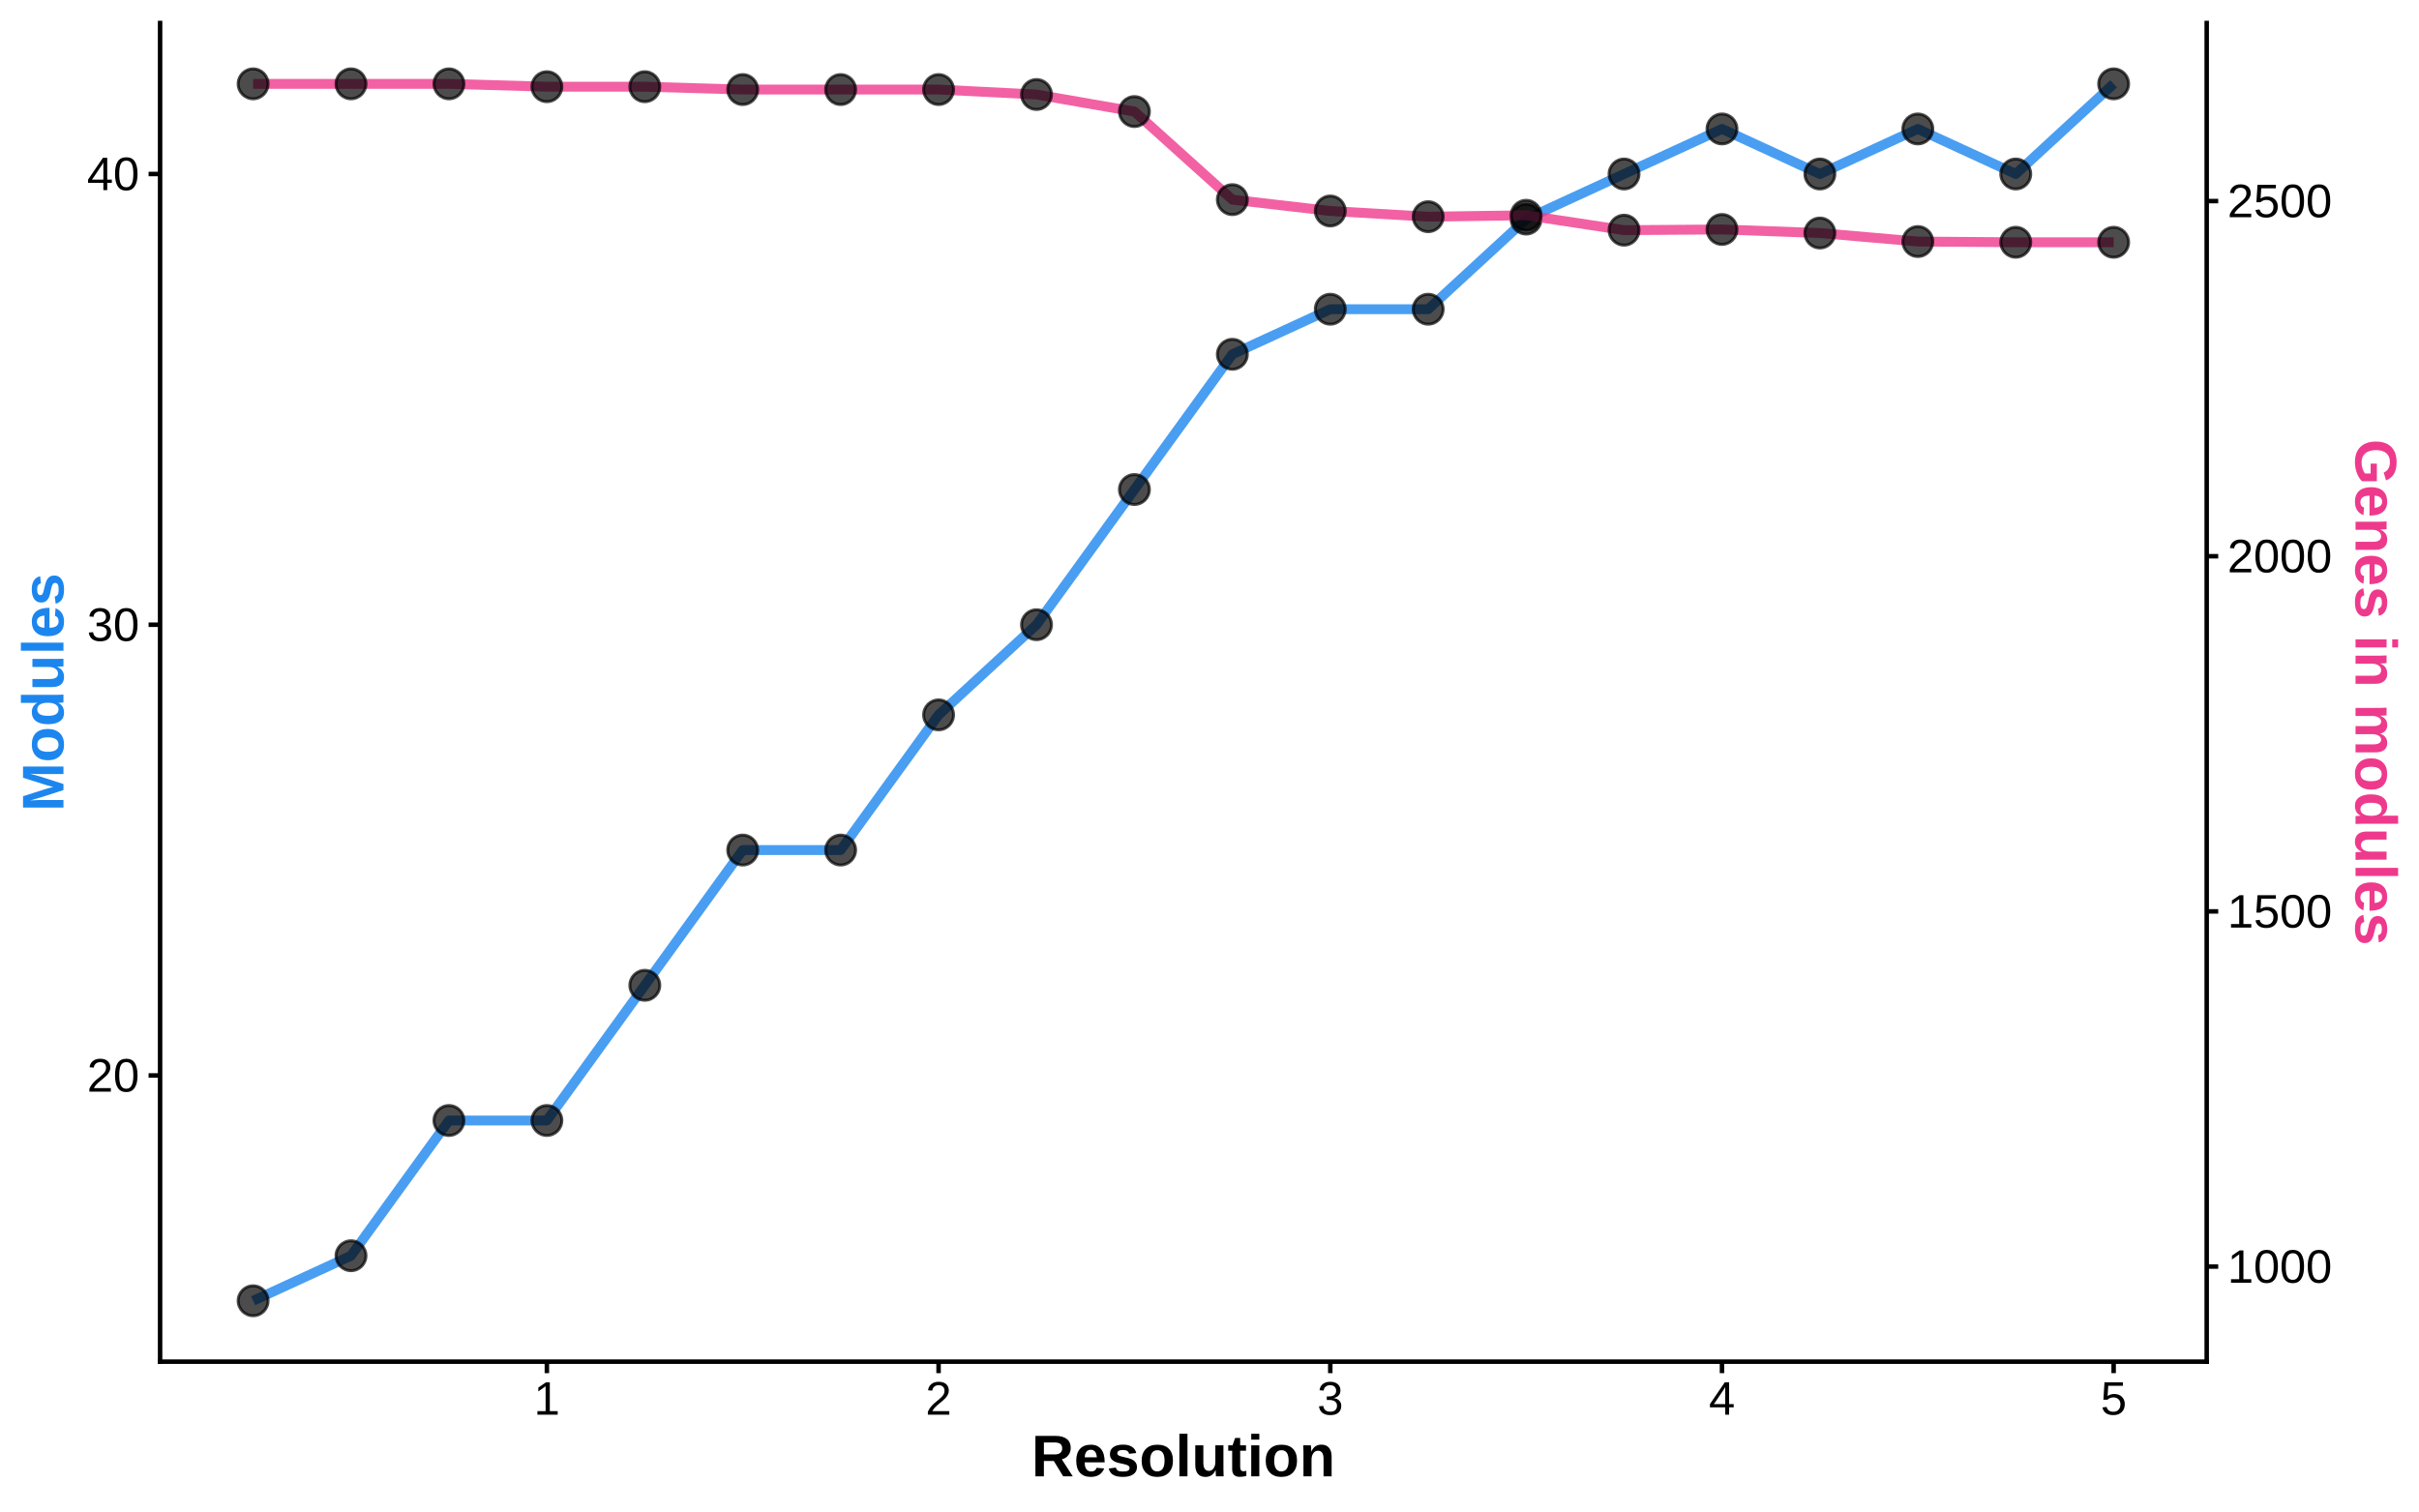
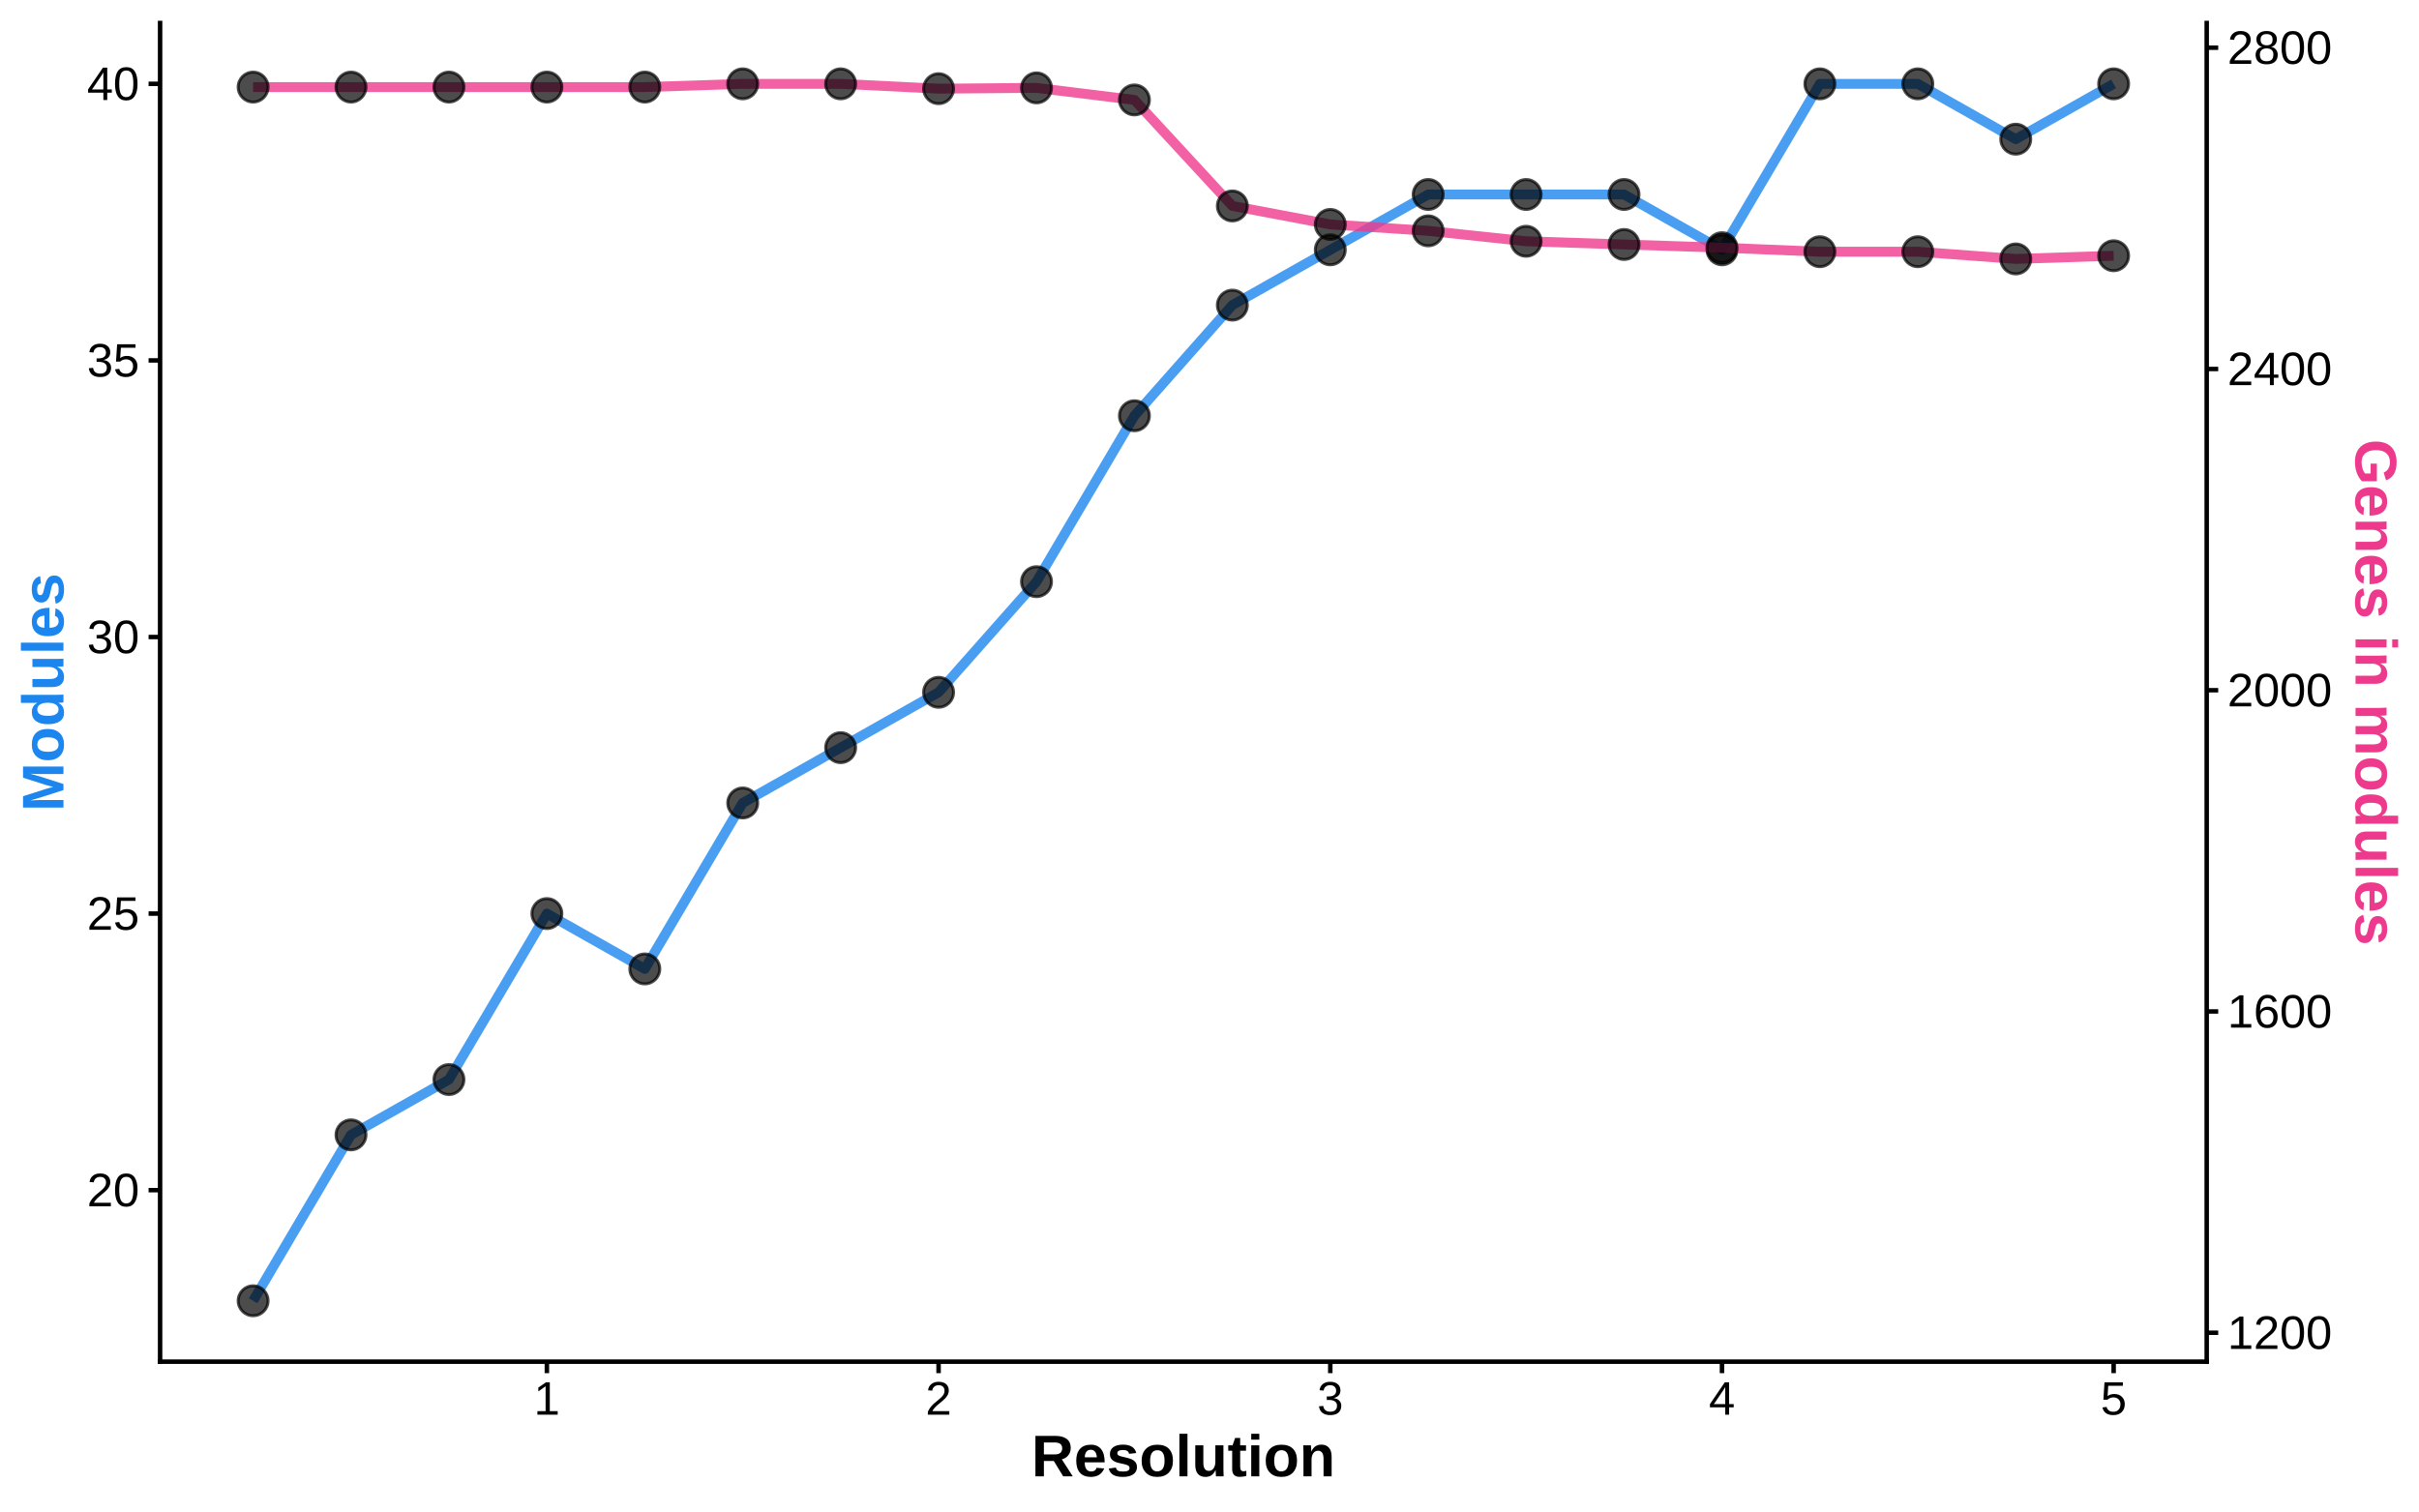
<svg xmlns="http://www.w3.org/2000/svg" width="576.00pt" height="360.00pt" viewBox="0 0 576.00 360.00">
  <g class="svglite">
    <defs>
      <style type="text/css">
    .svglite line, .svglite polyline, .svglite polygon, .svglite path, .svglite rect, .svglite circle {
      fill: none;
      stroke: #000000;
      stroke-linecap: round;
      stroke-linejoin: round;
      stroke-miterlimit: 10.00;
    }
    .svglite text {
      white-space: pre;
    }
    .svglite g.glyphgroup path {
      fill: inherit;
      stroke: none;
    }
  </style>
    </defs>
    <rect width="100%" height="100%" style="stroke: none; fill: #FFFFFF;" />
    <defs>
      <clipPath id="cpMC4wMHw1NzYuMDB8MC4wMHwzNjAuMDA=">
        <rect x="0.00" y="0.00" width="576.00" height="360.00" />
      </clipPath>
    </defs>
    <g clip-path="url(#cpMC4wMHw1NzYuMDB8MC4wMHwzNjAuMDA=)">
      <rect x="-0" y="0.00" width="576.00" height="360.00" style="stroke-width: 1.07; stroke: #FFFFFF; fill: #FFFFFF;" />
    </g>
    <defs>
      <clipPath id="cpMzguMTJ8NTI1LjQ1fDUuNDh8MzI0LjMx">
        <rect x="38.12" y="5.48" width="487.33" height="318.83" />
      </clipPath>
    </defs>
    <g clip-path="url(#cpMzguMTJ8NTI1LjQ1fDUuNDh8MzI0LjMx)">
      <rect x="38.12" y="5.48" width="487.33" height="318.83" style="stroke-width: 1.07; stroke: none; fill: #FFFFFF;" />
-       <polyline points="60.27,309.81 83.58,299.08 106.90,266.87 130.22,266.87 153.54,234.67 176.85,202.46 200.17,202.46 223.49,170.26 246.81,148.79 270.12,116.59 293.44,84.38 316.76,73.65 340.07,73.65 363.39,52.18 386.71,41.44 410.03,30.71 433.34,41.44 456.66,30.71 479.98,41.44 503.29,19.97 " style="stroke-width: 2.35; stroke: #1C86EE; stroke-opacity: 0.80; stroke-linecap: butt;" />
+       <polyline points="60.27,309.81 83.58,270.29 106.90,257.12 130.22,217.59 153.54,230.77 176.85,191.24 200.17,178.07 223.49,164.89 246.81,138.54 270.12,99.02 293.44,72.67 316.76,59.50 340.07,46.32 363.39,46.32 386.71,46.32 410.03,59.50 433.34,19.97 456.66,19.97 479.98,33.15 503.29,19.97 " style="stroke-width: 2.35; stroke: #1C86EE; stroke-opacity: 0.80; stroke-linecap: butt;" />
      <circle cx="60.27" cy="309.81" r="3.56" style="stroke-width: 0.71; stroke: #000000; stroke-opacity: 0.70; fill: #000000; fill-opacity: 0.70;" />
-       <circle cx="83.58" cy="299.08" r="3.56" style="stroke-width: 0.71; stroke: #000000; stroke-opacity: 0.70; fill: #000000; fill-opacity: 0.70;" />
-       <circle cx="106.90" cy="266.87" r="3.56" style="stroke-width: 0.71; stroke: #000000; stroke-opacity: 0.70; fill: #000000; fill-opacity: 0.70;" />
-       <circle cx="130.22" cy="266.87" r="3.56" style="stroke-width: 0.71; stroke: #000000; stroke-opacity: 0.70; fill: #000000; fill-opacity: 0.70;" />
-       <circle cx="153.54" cy="234.67" r="3.56" style="stroke-width: 0.71; stroke: #000000; stroke-opacity: 0.70; fill: #000000; fill-opacity: 0.70;" />
-       <circle cx="176.85" cy="202.46" r="3.56" style="stroke-width: 0.71; stroke: #000000; stroke-opacity: 0.70; fill: #000000; fill-opacity: 0.70;" />
-       <circle cx="200.17" cy="202.46" r="3.56" style="stroke-width: 0.71; stroke: #000000; stroke-opacity: 0.70; fill: #000000; fill-opacity: 0.70;" />
-       <circle cx="223.49" cy="170.26" r="3.56" style="stroke-width: 0.71; stroke: #000000; stroke-opacity: 0.70; fill: #000000; fill-opacity: 0.70;" />
-       <circle cx="246.81" cy="148.79" r="3.56" style="stroke-width: 0.71; stroke: #000000; stroke-opacity: 0.70; fill: #000000; fill-opacity: 0.70;" />
-       <circle cx="270.12" cy="116.59" r="3.56" style="stroke-width: 0.71; stroke: #000000; stroke-opacity: 0.70; fill: #000000; fill-opacity: 0.70;" />
-       <circle cx="293.44" cy="84.38" r="3.56" style="stroke-width: 0.71; stroke: #000000; stroke-opacity: 0.70; fill: #000000; fill-opacity: 0.70;" />
-       <circle cx="316.76" cy="73.65" r="3.56" style="stroke-width: 0.71; stroke: #000000; stroke-opacity: 0.70; fill: #000000; fill-opacity: 0.70;" />
-       <circle cx="340.07" cy="73.65" r="3.56" style="stroke-width: 0.71; stroke: #000000; stroke-opacity: 0.70; fill: #000000; fill-opacity: 0.70;" />
-       <circle cx="363.39" cy="52.18" r="3.56" style="stroke-width: 0.71; stroke: #000000; stroke-opacity: 0.70; fill: #000000; fill-opacity: 0.70;" />
-       <circle cx="386.71" cy="41.44" r="3.56" style="stroke-width: 0.71; stroke: #000000; stroke-opacity: 0.70; fill: #000000; fill-opacity: 0.70;" />
-       <circle cx="410.03" cy="30.71" r="3.56" style="stroke-width: 0.71; stroke: #000000; stroke-opacity: 0.70; fill: #000000; fill-opacity: 0.70;" />
-       <circle cx="433.34" cy="41.44" r="3.56" style="stroke-width: 0.71; stroke: #000000; stroke-opacity: 0.70; fill: #000000; fill-opacity: 0.70;" />
-       <circle cx="456.66" cy="30.71" r="3.56" style="stroke-width: 0.71; stroke: #000000; stroke-opacity: 0.70; fill: #000000; fill-opacity: 0.70;" />
-       <circle cx="479.98" cy="41.44" r="3.56" style="stroke-width: 0.71; stroke: #000000; stroke-opacity: 0.70; fill: #000000; fill-opacity: 0.70;" />
+       <circle cx="83.58" cy="270.29" r="3.56" style="stroke-width: 0.71; stroke: #000000; stroke-opacity: 0.70; fill: #000000; fill-opacity: 0.70;" />
+       <circle cx="106.90" cy="257.12" r="3.56" style="stroke-width: 0.71; stroke: #000000; stroke-opacity: 0.70; fill: #000000; fill-opacity: 0.70;" />
+       <circle cx="130.22" cy="217.59" r="3.56" style="stroke-width: 0.71; stroke: #000000; stroke-opacity: 0.70; fill: #000000; fill-opacity: 0.70;" />
+       <circle cx="153.54" cy="230.77" r="3.56" style="stroke-width: 0.71; stroke: #000000; stroke-opacity: 0.70; fill: #000000; fill-opacity: 0.70;" />
+       <circle cx="176.85" cy="191.24" r="3.56" style="stroke-width: 0.71; stroke: #000000; stroke-opacity: 0.70; fill: #000000; fill-opacity: 0.70;" />
+       <circle cx="200.17" cy="178.07" r="3.56" style="stroke-width: 0.71; stroke: #000000; stroke-opacity: 0.70; fill: #000000; fill-opacity: 0.70;" />
+       <circle cx="223.49" cy="164.89" r="3.56" style="stroke-width: 0.71; stroke: #000000; stroke-opacity: 0.70; fill: #000000; fill-opacity: 0.70;" />
+       <circle cx="246.81" cy="138.54" r="3.56" style="stroke-width: 0.71; stroke: #000000; stroke-opacity: 0.70; fill: #000000; fill-opacity: 0.70;" />
+       <circle cx="270.12" cy="99.02" r="3.56" style="stroke-width: 0.71; stroke: #000000; stroke-opacity: 0.70; fill: #000000; fill-opacity: 0.70;" />
+       <circle cx="293.44" cy="72.67" r="3.56" style="stroke-width: 0.71; stroke: #000000; stroke-opacity: 0.70; fill: #000000; fill-opacity: 0.70;" />
+       <circle cx="316.76" cy="59.50" r="3.56" style="stroke-width: 0.71; stroke: #000000; stroke-opacity: 0.70; fill: #000000; fill-opacity: 0.70;" />
+       <circle cx="340.07" cy="46.32" r="3.56" style="stroke-width: 0.71; stroke: #000000; stroke-opacity: 0.70; fill: #000000; fill-opacity: 0.70;" />
+       <circle cx="363.39" cy="46.32" r="3.56" style="stroke-width: 0.71; stroke: #000000; stroke-opacity: 0.70; fill: #000000; fill-opacity: 0.70;" />
+       <circle cx="386.71" cy="46.32" r="3.56" style="stroke-width: 0.71; stroke: #000000; stroke-opacity: 0.70; fill: #000000; fill-opacity: 0.70;" />
+       <circle cx="410.03" cy="59.50" r="3.56" style="stroke-width: 0.71; stroke: #000000; stroke-opacity: 0.70; fill: #000000; fill-opacity: 0.70;" />
+       <circle cx="433.34" cy="19.97" r="3.56" style="stroke-width: 0.71; stroke: #000000; stroke-opacity: 0.70; fill: #000000; fill-opacity: 0.70;" />
+       <circle cx="456.66" cy="19.97" r="3.56" style="stroke-width: 0.71; stroke: #000000; stroke-opacity: 0.70; fill: #000000; fill-opacity: 0.70;" />
+       <circle cx="479.98" cy="33.15" r="3.56" style="stroke-width: 0.71; stroke: #000000; stroke-opacity: 0.70; fill: #000000; fill-opacity: 0.70;" />
      <circle cx="503.29" cy="19.97" r="3.56" style="stroke-width: 0.71; stroke: #000000; stroke-opacity: 0.70; fill: #000000; fill-opacity: 0.70;" />
-       <polyline points="60.27,19.97 83.58,19.97 106.90,19.97 130.22,20.65 153.54,20.65 176.85,21.33 200.17,21.33 223.49,21.33 246.81,22.51 270.12,26.57 293.44,47.55 316.76,50.25 340.07,51.61 363.39,51.27 386.71,54.82 410.03,54.65 433.34,55.50 456.66,57.53 479.98,57.70 503.29,57.70 " style="stroke-width: 2.35; stroke: #EE3A8C; stroke-opacity: 0.80; stroke-linecap: butt;" />
-       <circle cx="60.27" cy="19.97" r="3.56" style="stroke-width: 0.71; stroke: #000000; stroke-opacity: 0.70; fill: #000000; fill-opacity: 0.70;" />
-       <circle cx="83.58" cy="19.97" r="3.56" style="stroke-width: 0.71; stroke: #000000; stroke-opacity: 0.70; fill: #000000; fill-opacity: 0.70;" />
-       <circle cx="106.90" cy="19.97" r="3.56" style="stroke-width: 0.71; stroke: #000000; stroke-opacity: 0.70; fill: #000000; fill-opacity: 0.70;" />
-       <circle cx="130.22" cy="20.65" r="3.56" style="stroke-width: 0.71; stroke: #000000; stroke-opacity: 0.70; fill: #000000; fill-opacity: 0.70;" />
-       <circle cx="153.54" cy="20.65" r="3.56" style="stroke-width: 0.71; stroke: #000000; stroke-opacity: 0.70; fill: #000000; fill-opacity: 0.70;" />
-       <circle cx="176.85" cy="21.33" r="3.56" style="stroke-width: 0.71; stroke: #000000; stroke-opacity: 0.70; fill: #000000; fill-opacity: 0.70;" />
-       <circle cx="200.17" cy="21.33" r="3.56" style="stroke-width: 0.71; stroke: #000000; stroke-opacity: 0.70; fill: #000000; fill-opacity: 0.70;" />
-       <circle cx="223.49" cy="21.33" r="3.56" style="stroke-width: 0.71; stroke: #000000; stroke-opacity: 0.70; fill: #000000; fill-opacity: 0.70;" />
-       <circle cx="246.81" cy="22.51" r="3.56" style="stroke-width: 0.71; stroke: #000000; stroke-opacity: 0.70; fill: #000000; fill-opacity: 0.70;" />
-       <circle cx="270.12" cy="26.57" r="3.56" style="stroke-width: 0.71; stroke: #000000; stroke-opacity: 0.70; fill: #000000; fill-opacity: 0.70;" />
-       <circle cx="293.44" cy="47.55" r="3.56" style="stroke-width: 0.71; stroke: #000000; stroke-opacity: 0.70; fill: #000000; fill-opacity: 0.70;" />
-       <circle cx="316.76" cy="50.25" r="3.56" style="stroke-width: 0.71; stroke: #000000; stroke-opacity: 0.70; fill: #000000; fill-opacity: 0.70;" />
-       <circle cx="340.07" cy="51.61" r="3.56" style="stroke-width: 0.71; stroke: #000000; stroke-opacity: 0.70; fill: #000000; fill-opacity: 0.70;" />
-       <circle cx="363.39" cy="51.27" r="3.56" style="stroke-width: 0.71; stroke: #000000; stroke-opacity: 0.70; fill: #000000; fill-opacity: 0.70;" />
-       <circle cx="386.71" cy="54.82" r="3.56" style="stroke-width: 0.71; stroke: #000000; stroke-opacity: 0.70; fill: #000000; fill-opacity: 0.70;" />
-       <circle cx="410.03" cy="54.65" r="3.56" style="stroke-width: 0.71; stroke: #000000; stroke-opacity: 0.70; fill: #000000; fill-opacity: 0.70;" />
-       <circle cx="433.34" cy="55.50" r="3.56" style="stroke-width: 0.71; stroke: #000000; stroke-opacity: 0.70; fill: #000000; fill-opacity: 0.70;" />
-       <circle cx="456.66" cy="57.53" r="3.56" style="stroke-width: 0.71; stroke: #000000; stroke-opacity: 0.70; fill: #000000; fill-opacity: 0.70;" />
-       <circle cx="479.98" cy="57.70" r="3.56" style="stroke-width: 0.71; stroke: #000000; stroke-opacity: 0.70; fill: #000000; fill-opacity: 0.70;" />
-       <circle cx="503.29" cy="57.70" r="3.56" style="stroke-width: 0.71; stroke: #000000; stroke-opacity: 0.70; fill: #000000; fill-opacity: 0.70;" />
+       <polyline points="60.27,20.74 83.58,20.74 106.90,20.74 130.22,20.74 153.54,20.74 176.85,19.97 200.17,19.97 223.49,21.12 246.81,20.93 270.12,23.80 293.44,49.05 316.76,53.45 340.07,54.98 363.39,57.46 386.71,58.23 410.03,58.99 433.34,59.95 456.66,59.95 479.98,61.67 503.29,60.91 " style="stroke-width: 2.35; stroke: #EE3A8C; stroke-opacity: 0.80; stroke-linecap: butt;" />
+       <circle cx="60.27" cy="20.74" r="3.56" style="stroke-width: 0.71; stroke: #000000; stroke-opacity: 0.70; fill: #000000; fill-opacity: 0.70;" />
+       <circle cx="83.58" cy="20.74" r="3.56" style="stroke-width: 0.71; stroke: #000000; stroke-opacity: 0.70; fill: #000000; fill-opacity: 0.70;" />
+       <circle cx="106.90" cy="20.74" r="3.56" style="stroke-width: 0.71; stroke: #000000; stroke-opacity: 0.70; fill: #000000; fill-opacity: 0.70;" />
+       <circle cx="130.22" cy="20.74" r="3.56" style="stroke-width: 0.71; stroke: #000000; stroke-opacity: 0.70; fill: #000000; fill-opacity: 0.70;" />
+       <circle cx="153.54" cy="20.74" r="3.56" style="stroke-width: 0.71; stroke: #000000; stroke-opacity: 0.70; fill: #000000; fill-opacity: 0.70;" />
+       <circle cx="176.85" cy="19.97" r="3.56" style="stroke-width: 0.71; stroke: #000000; stroke-opacity: 0.70; fill: #000000; fill-opacity: 0.70;" />
+       <circle cx="200.17" cy="19.97" r="3.56" style="stroke-width: 0.71; stroke: #000000; stroke-opacity: 0.70; fill: #000000; fill-opacity: 0.70;" />
+       <circle cx="223.49" cy="21.12" r="3.56" style="stroke-width: 0.71; stroke: #000000; stroke-opacity: 0.70; fill: #000000; fill-opacity: 0.70;" />
+       <circle cx="246.81" cy="20.93" r="3.56" style="stroke-width: 0.71; stroke: #000000; stroke-opacity: 0.70; fill: #000000; fill-opacity: 0.70;" />
+       <circle cx="270.12" cy="23.80" r="3.56" style="stroke-width: 0.71; stroke: #000000; stroke-opacity: 0.70; fill: #000000; fill-opacity: 0.70;" />
+       <circle cx="293.44" cy="49.05" r="3.56" style="stroke-width: 0.71; stroke: #000000; stroke-opacity: 0.70; fill: #000000; fill-opacity: 0.70;" />
+       <circle cx="316.76" cy="53.45" r="3.56" style="stroke-width: 0.71; stroke: #000000; stroke-opacity: 0.70; fill: #000000; fill-opacity: 0.70;" />
+       <circle cx="340.07" cy="54.98" r="3.56" style="stroke-width: 0.71; stroke: #000000; stroke-opacity: 0.70; fill: #000000; fill-opacity: 0.70;" />
+       <circle cx="363.39" cy="57.46" r="3.56" style="stroke-width: 0.71; stroke: #000000; stroke-opacity: 0.70; fill: #000000; fill-opacity: 0.70;" />
+       <circle cx="386.71" cy="58.23" r="3.56" style="stroke-width: 0.71; stroke: #000000; stroke-opacity: 0.70; fill: #000000; fill-opacity: 0.70;" />
+       <circle cx="410.03" cy="58.99" r="3.56" style="stroke-width: 0.71; stroke: #000000; stroke-opacity: 0.70; fill: #000000; fill-opacity: 0.70;" />
+       <circle cx="433.34" cy="59.95" r="3.56" style="stroke-width: 0.71; stroke: #000000; stroke-opacity: 0.70; fill: #000000; fill-opacity: 0.70;" />
+       <circle cx="456.66" cy="59.95" r="3.56" style="stroke-width: 0.71; stroke: #000000; stroke-opacity: 0.70; fill: #000000; fill-opacity: 0.70;" />
+       <circle cx="479.98" cy="61.67" r="3.56" style="stroke-width: 0.71; stroke: #000000; stroke-opacity: 0.70; fill: #000000; fill-opacity: 0.70;" />
+       <circle cx="503.29" cy="60.91" r="3.56" style="stroke-width: 0.71; stroke: #000000; stroke-opacity: 0.70; fill: #000000; fill-opacity: 0.70;" />
    </g>
    <g clip-path="url(#cpMC4wMHw1NzYuMDB8MC4wMHwzNjAuMDA=)">
      <polyline points="38.12,324.31 38.12,5.48 " style="stroke-width: 1.07; stroke-linecap: square;" />
-       <text x="33.18" y="259.99" text-anchor="end" style="font-size: 11.20px; font-family: &quot;Liberation Sans&quot;;" textLength="12.44px" lengthAdjust="spacingAndGlyphs">20</text>
-       <text x="33.18" y="152.64" text-anchor="end" style="font-size: 11.20px; font-family: &quot;Liberation Sans&quot;;" textLength="12.44px" lengthAdjust="spacingAndGlyphs">30</text>
-       <text x="33.18" y="45.29" text-anchor="end" style="font-size: 11.20px; font-family: &quot;Liberation Sans&quot;;" textLength="12.44px" lengthAdjust="spacingAndGlyphs">40</text>
-       <polyline points="35.38,256.14 38.12,256.14 " style="stroke-width: 1.07; stroke-linecap: butt;" />
-       <polyline points="35.38,148.79 38.12,148.79 " style="stroke-width: 1.07; stroke-linecap: butt;" />
-       <polyline points="35.38,41.44 38.12,41.44 " style="stroke-width: 1.07; stroke-linecap: butt;" />
+       <text x="33.18" y="287.31" text-anchor="end" style="font-size: 11.20px; font-family: &quot;Liberation Sans&quot;;" textLength="12.44px" lengthAdjust="spacingAndGlyphs">20</text>
+       <text x="33.18" y="221.44" text-anchor="end" style="font-size: 11.20px; font-family: &quot;Liberation Sans&quot;;" textLength="12.44px" lengthAdjust="spacingAndGlyphs">25</text>
+       <text x="33.18" y="155.57" text-anchor="end" style="font-size: 11.20px; font-family: &quot;Liberation Sans&quot;;" textLength="12.44px" lengthAdjust="spacingAndGlyphs">30</text>
+       <text x="33.18" y="89.69" text-anchor="end" style="font-size: 11.20px; font-family: &quot;Liberation Sans&quot;;" textLength="12.44px" lengthAdjust="spacingAndGlyphs">35</text>
+       <text x="33.18" y="23.82" text-anchor="end" style="font-size: 11.20px; font-family: &quot;Liberation Sans&quot;;" textLength="12.44px" lengthAdjust="spacingAndGlyphs">40</text>
+       <polyline points="35.38,283.46 38.12,283.46 " style="stroke-width: 1.07; stroke-linecap: butt;" />
+       <polyline points="35.38,217.59 38.12,217.59 " style="stroke-width: 1.07; stroke-linecap: butt;" />
+       <polyline points="35.38,151.72 38.12,151.72 " style="stroke-width: 1.07; stroke-linecap: butt;" />
+       <polyline points="35.38,85.84 38.12,85.84 " style="stroke-width: 1.07; stroke-linecap: butt;" />
+       <polyline points="35.38,19.97 38.12,19.97 " style="stroke-width: 1.07; stroke-linecap: butt;" />
      <polyline points="525.45,324.31 525.45,5.48 " style="stroke-width: 1.07; stroke-linecap: square;" />
-       <polyline points="528.19,301.66 525.45,301.66 " style="stroke-width: 1.07; stroke-linecap: butt;" />
-       <polyline points="528.19,217.07 525.45,217.07 " style="stroke-width: 1.07; stroke-linecap: butt;" />
-       <polyline points="528.19,132.48 525.45,132.48 " style="stroke-width: 1.07; stroke-linecap: butt;" />
-       <polyline points="528.19,47.89 525.45,47.89 " style="stroke-width: 1.07; stroke-linecap: butt;" />
-       <text x="530.38" y="305.51" style="font-size: 11.20px; font-family: &quot;Liberation Sans&quot;;" textLength="24.88px" lengthAdjust="spacingAndGlyphs">1000</text>
-       <text x="530.38" y="220.92" style="font-size: 11.20px; font-family: &quot;Liberation Sans&quot;;" textLength="24.88px" lengthAdjust="spacingAndGlyphs">1500</text>
-       <text x="530.38" y="136.32" style="font-size: 11.20px; font-family: &quot;Liberation Sans&quot;;" textLength="24.88px" lengthAdjust="spacingAndGlyphs">2000</text>
-       <text x="530.38" y="51.73" style="font-size: 11.20px; font-family: &quot;Liberation Sans&quot;;" textLength="24.88px" lengthAdjust="spacingAndGlyphs">2500</text>
+       <polyline points="528.19,317.42 525.45,317.42 " style="stroke-width: 1.07; stroke-linecap: butt;" />
+       <polyline points="528.19,240.90 525.45,240.90 " style="stroke-width: 1.07; stroke-linecap: butt;" />
+       <polyline points="528.19,164.39 525.45,164.39 " style="stroke-width: 1.07; stroke-linecap: butt;" />
+       <polyline points="528.19,87.88 525.45,87.88 " style="stroke-width: 1.07; stroke-linecap: butt;" />
+       <polyline points="528.19,11.36 525.45,11.36 " style="stroke-width: 1.07; stroke-linecap: butt;" />
+       <text x="530.38" y="321.27" style="font-size: 11.20px; font-family: &quot;Liberation Sans&quot;;" textLength="24.88px" lengthAdjust="spacingAndGlyphs">1200</text>
+       <text x="530.38" y="244.75" style="font-size: 11.20px; font-family: &quot;Liberation Sans&quot;;" textLength="24.88px" lengthAdjust="spacingAndGlyphs">1600</text>
+       <text x="530.38" y="168.24" style="font-size: 11.20px; font-family: &quot;Liberation Sans&quot;;" textLength="24.88px" lengthAdjust="spacingAndGlyphs">2000</text>
+       <text x="530.38" y="91.73" style="font-size: 11.20px; font-family: &quot;Liberation Sans&quot;;" textLength="24.88px" lengthAdjust="spacingAndGlyphs">2400</text>
+       <text x="530.38" y="15.21" style="font-size: 11.20px; font-family: &quot;Liberation Sans&quot;;" textLength="24.88px" lengthAdjust="spacingAndGlyphs">2800</text>
      <polyline points="38.12,324.31 525.45,324.31 " style="stroke-width: 1.07; stroke-linecap: square;" />
      <polyline points="130.22,327.05 130.22,324.31 " style="stroke-width: 1.07; stroke-linecap: butt;" />
      <polyline points="223.49,327.05 223.49,324.31 " style="stroke-width: 1.07; stroke-linecap: butt;" />
      <polyline points="316.76,327.05 316.76,324.31 " style="stroke-width: 1.07; stroke-linecap: butt;" />
      <polyline points="410.03,327.05 410.03,324.31 " style="stroke-width: 1.07; stroke-linecap: butt;" />
      <polyline points="503.29,327.05 503.29,324.31 " style="stroke-width: 1.07; stroke-linecap: butt;" />
      <text x="130.22" y="336.93" text-anchor="middle" style="font-size: 11.20px; font-family: &quot;Liberation Sans&quot;;" textLength="6.22px" lengthAdjust="spacingAndGlyphs">1</text>
      <text x="223.49" y="336.93" text-anchor="middle" style="font-size: 11.20px; font-family: &quot;Liberation Sans&quot;;" textLength="6.22px" lengthAdjust="spacingAndGlyphs">2</text>
      <text x="316.76" y="336.93" text-anchor="middle" style="font-size: 11.20px; font-family: &quot;Liberation Sans&quot;;" textLength="6.22px" lengthAdjust="spacingAndGlyphs">3</text>
      <text x="410.03" y="336.93" text-anchor="middle" style="font-size: 11.20px; font-family: &quot;Liberation Sans&quot;;" textLength="6.22px" lengthAdjust="spacingAndGlyphs">4</text>
      <text x="503.29" y="336.93" text-anchor="middle" style="font-size: 11.20px; font-family: &quot;Liberation Sans&quot;;" textLength="6.22px" lengthAdjust="spacingAndGlyphs">5</text>
      <text x="281.78" y="351.62" text-anchor="middle" style="font-size: 14.00px; font-weight: bold; font-family: &quot;Liberation Sans&quot;;" textLength="72.30px" lengthAdjust="spacingAndGlyphs">Resolution</text>
      <text transform="translate(15.11,164.89) rotate(-90)" text-anchor="middle" style="font-size: 14.00px; font-weight: bold;fill: #1C86EE; font-family: &quot;Liberation Sans&quot;;" textLength="56.75px" lengthAdjust="spacingAndGlyphs">Modules</text>
      <text transform="translate(560.89,164.89) rotate(90)" text-anchor="middle" style="font-size: 14.00px; font-weight: bold;fill: #EE3A8C; font-family: &quot;Liberation Sans&quot;;" textLength="120.55px" lengthAdjust="spacingAndGlyphs">Genes in modules</text>
    </g>
  </g>
</svg>
